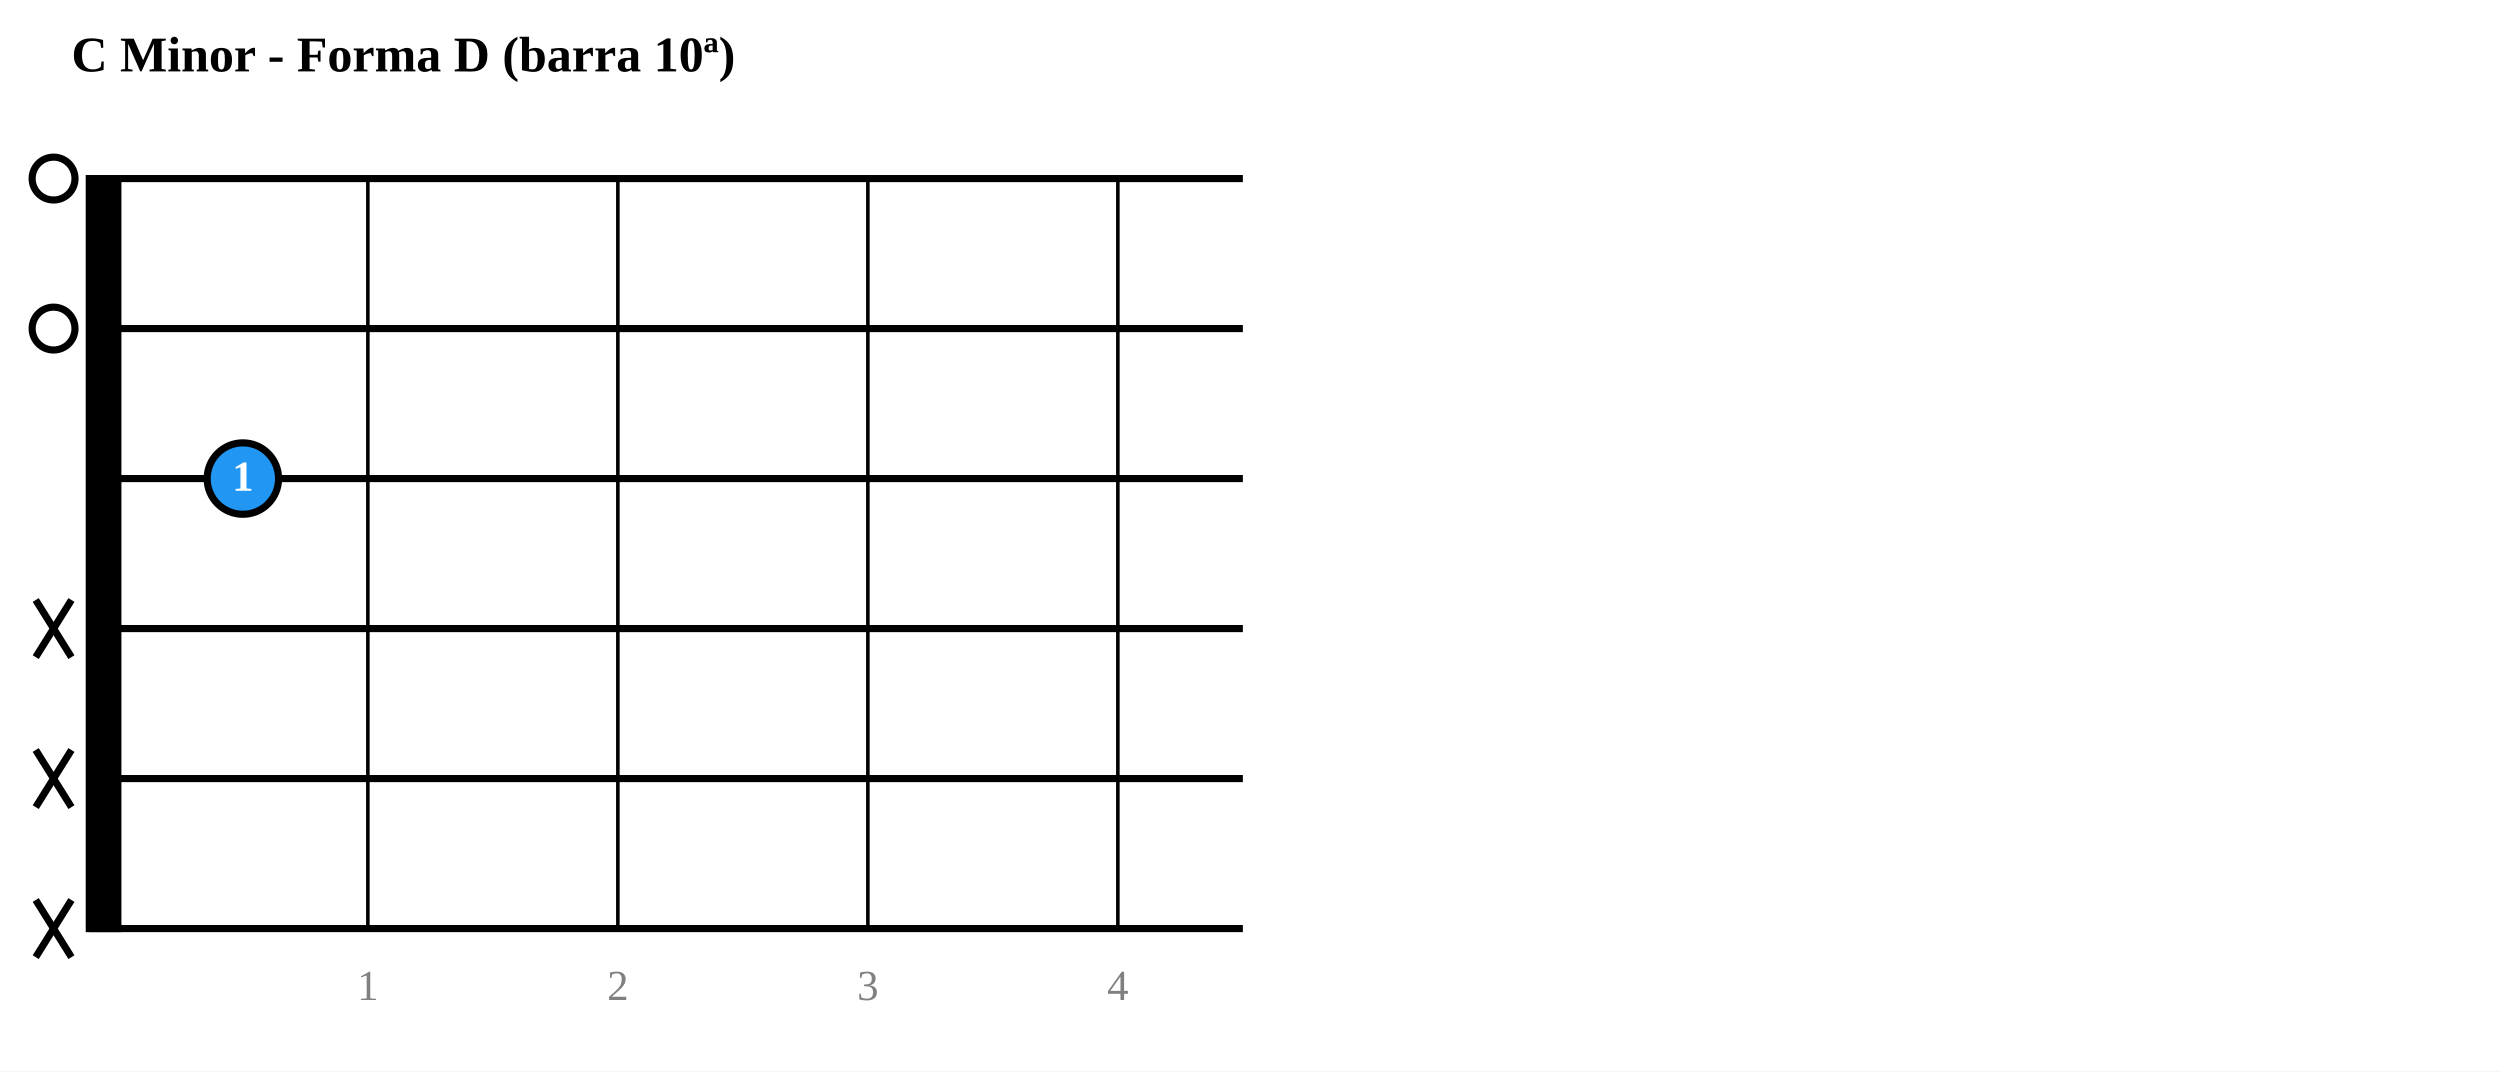
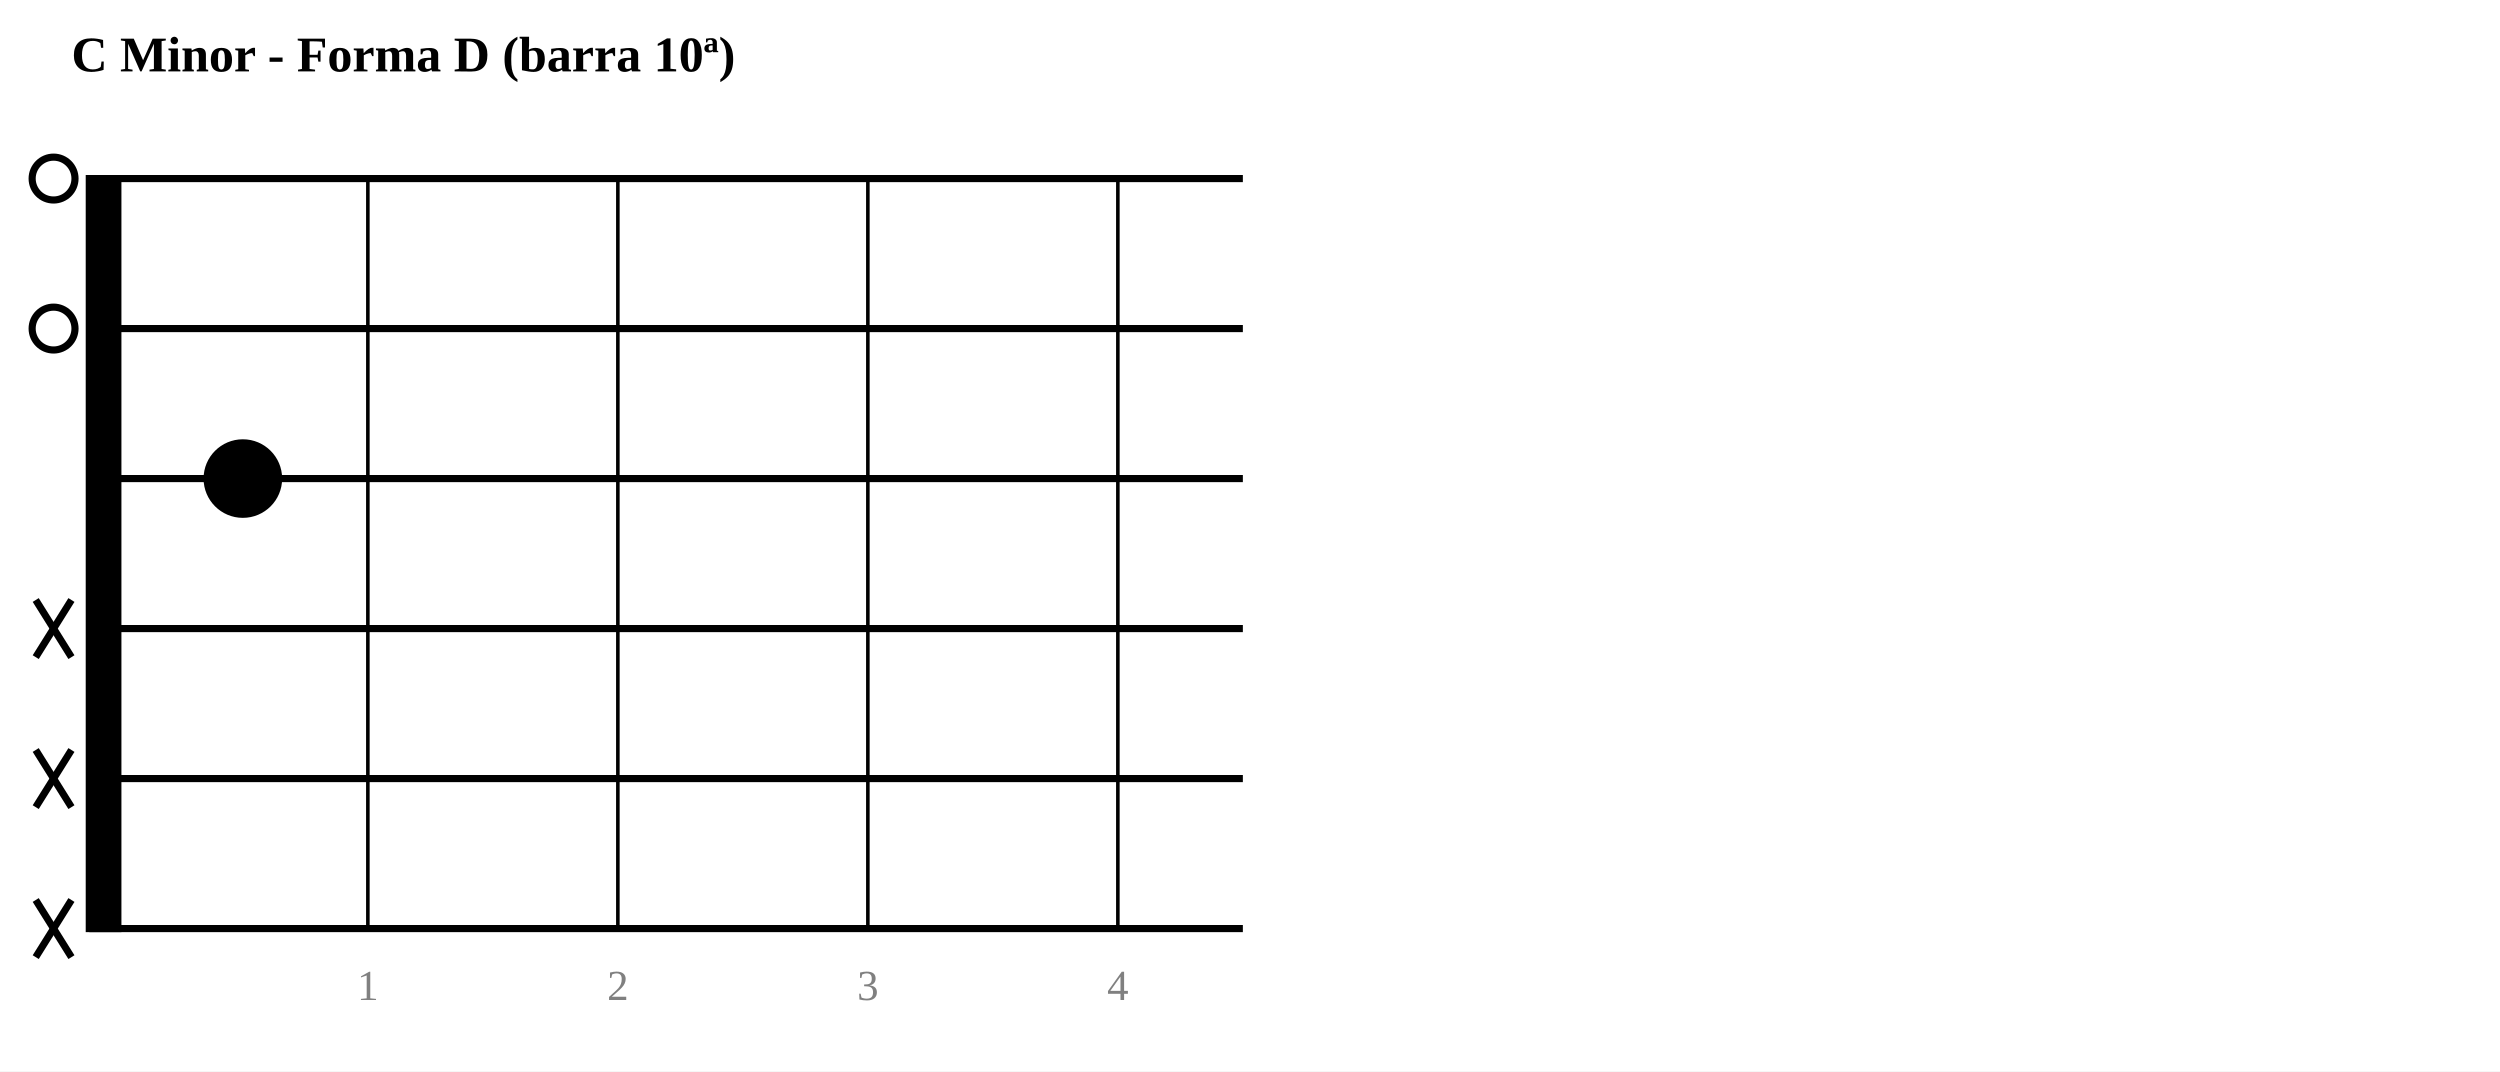
<svg xmlns="http://www.w3.org/2000/svg" width="700" height="300">
  <rect width="700" height="300" fill="white" />
  <text x="20" y="20" text-anchor="start" font-size="14" font-weight="bold">C Minor - Forma D (barra 10ª)</text>
  <rect x="25" y="50" width="8" height="210.0" fill="black" stroke="black" stroke-width="2" />
  <line x1="25" y1="50.0" x2="348.0" y2="50.0" stroke="black" stroke-width="2" />
  <line x1="25" y1="92.0" x2="348.0" y2="92.0" stroke="black" stroke-width="2" />
  <line x1="25" y1="134.0" x2="348.0" y2="134.0" stroke="black" stroke-width="2" />
  <line x1="25" y1="176.0" x2="348.0" y2="176.0" stroke="black" stroke-width="2" />
  <line x1="25" y1="218.0" x2="348.0" y2="218.0" stroke="black" stroke-width="2" />
  <line x1="25" y1="260.0" x2="348.0" y2="260.0" stroke="black" stroke-width="2" />
  <line x1="103" y1="50" x2="103" y2="260.0" stroke="black" stroke-width="1" />
  <text x="103" y="280.0" text-anchor="middle" font-size="12" fill="gray">1</text>
  <line x1="173" y1="50" x2="173" y2="260.0" stroke="black" stroke-width="1" />
  <text x="173" y="280.0" text-anchor="middle" font-size="12" fill="gray">2</text>
  <line x1="243" y1="50" x2="243" y2="260.0" stroke="black" stroke-width="1" />
  <text x="243" y="280.0" text-anchor="middle" font-size="12" fill="gray">3</text>
  <line x1="313" y1="50" x2="313" y2="260.0" stroke="black" stroke-width="1" />
  <text x="313" y="280.0" text-anchor="middle" font-size="12" fill="gray">4</text>
  <circle cx="15" cy="50.0" r="6" fill="none" stroke="black" stroke-width="2" />
  <circle cx="15" cy="92.0" r="6" fill="none" stroke="black" stroke-width="2" />
-   <circle cx="68.0" cy="134.0" r="10" fill="#2196F3" stroke="black" stroke-width="2" />
-   <text x="68.0" y="134.0" text-anchor="middle" dominant-baseline="middle" font-size="12" font-weight="bold" fill="white">1</text>
+   <circle cx="68.0" cy="134.0" r="10" fill="black" stroke="black" stroke-width="2" />
  <line x1="10" y1="168.0" x2="20" y2="184.0" stroke="black" stroke-width="2" />
  <line x1="20" y1="168.0" x2="10" y2="184.0" stroke="black" stroke-width="2" />
  <line x1="10" y1="210.0" x2="20" y2="226.0" stroke="black" stroke-width="2" />
  <line x1="20" y1="210.0" x2="10" y2="226.0" stroke="black" stroke-width="2" />
  <line x1="10" y1="252.0" x2="20" y2="268.0" stroke="black" stroke-width="2" />
  <line x1="20" y1="252.0" x2="10" y2="268.0" stroke="black" stroke-width="2" />
</svg>
